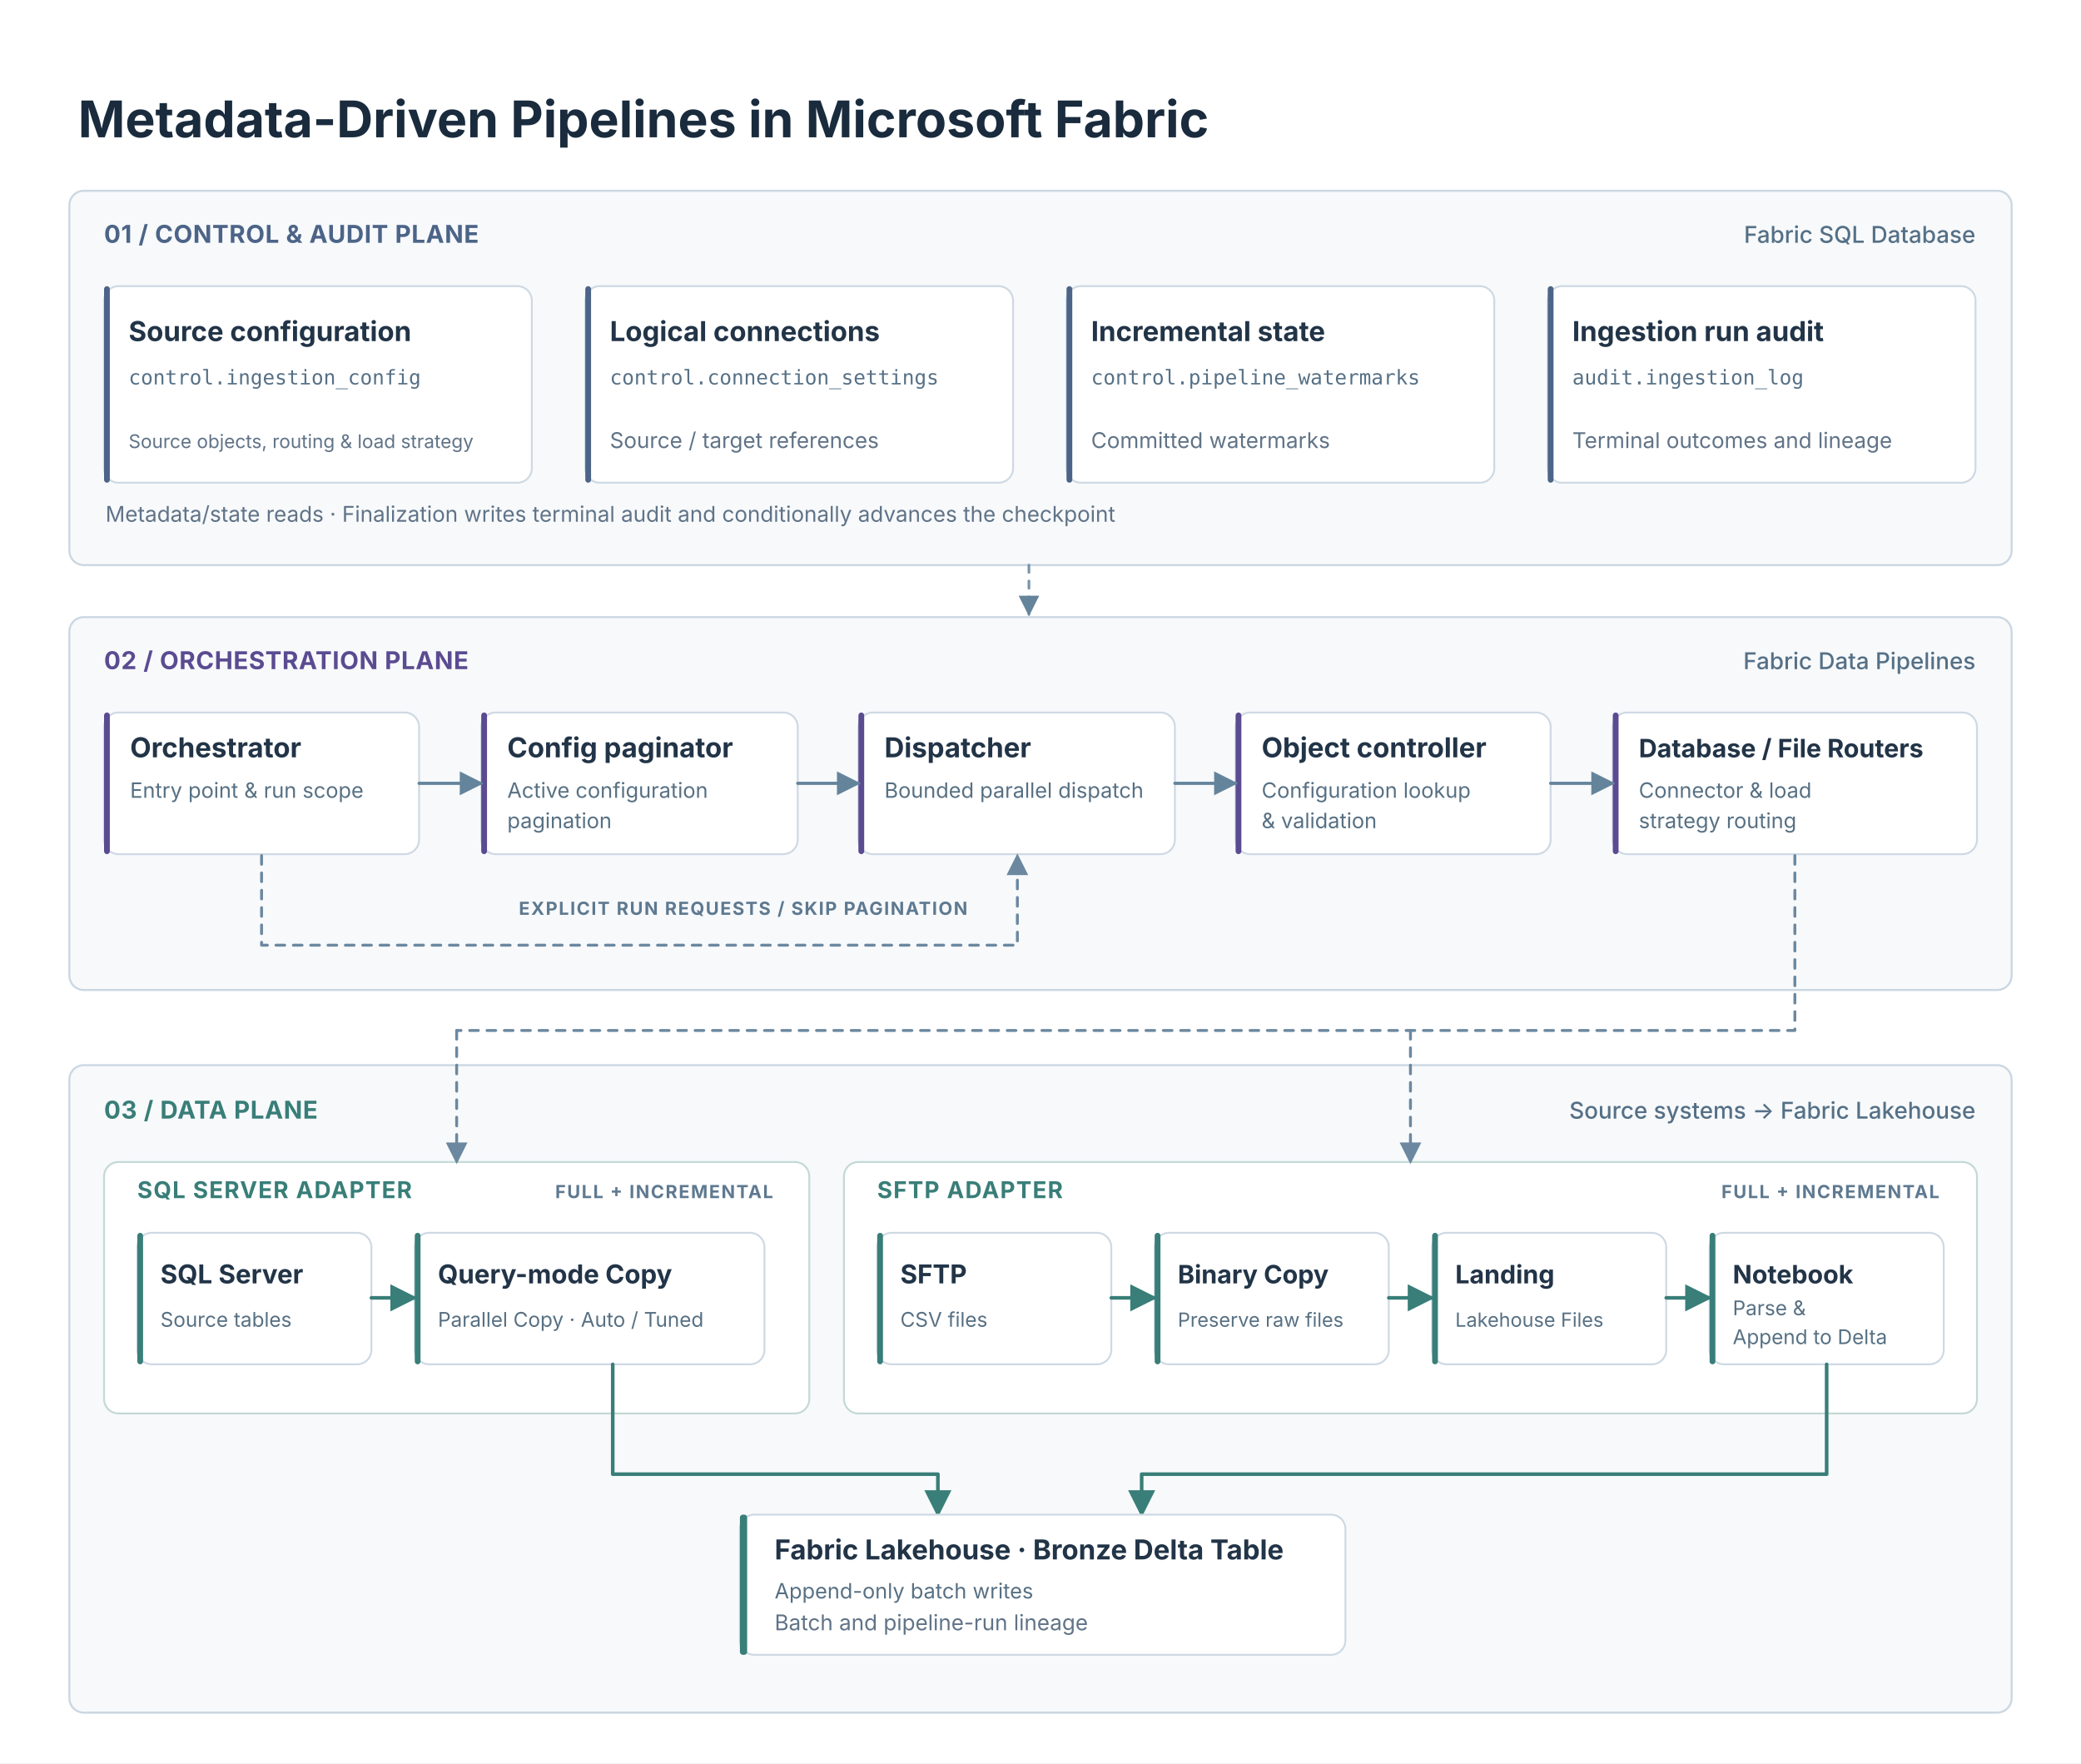
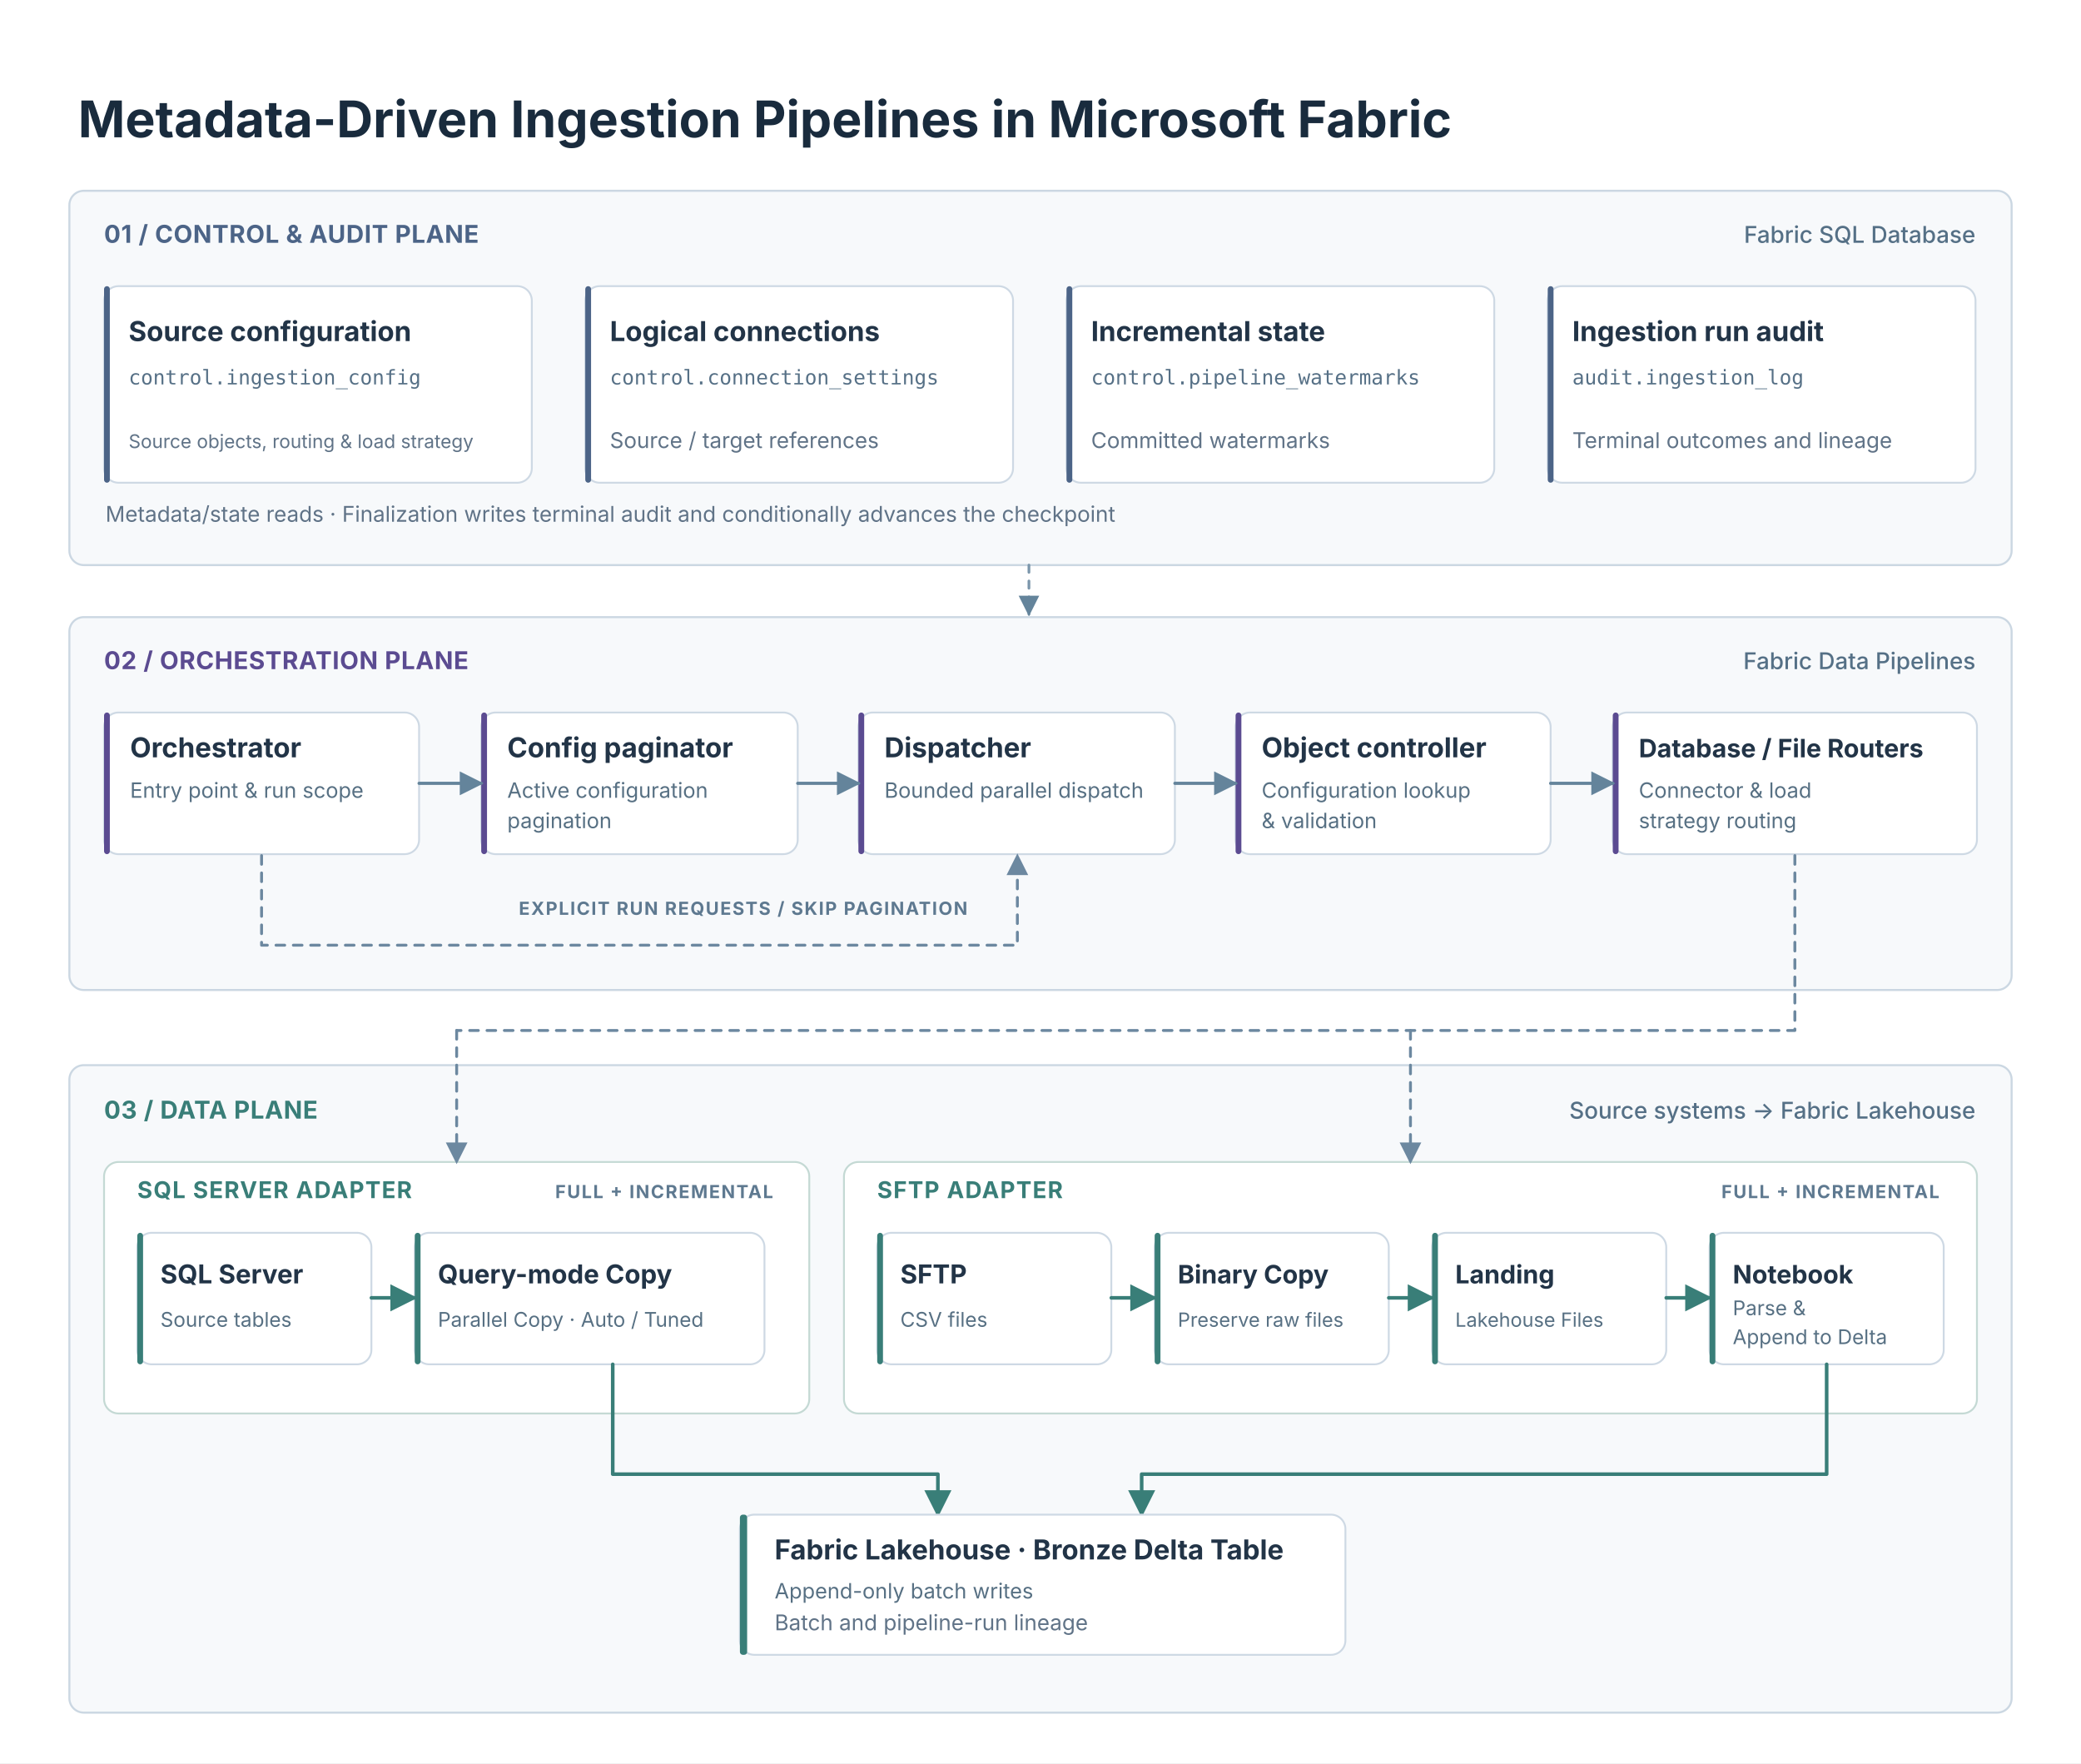
<svg xmlns="http://www.w3.org/2000/svg" width="1440" height="1220" viewBox="0 0 1440 1220" role="img" aria-labelledby="diag-title diag-desc">
  <defs>
    <style>
  text { font-family: "Segoe UI", "Inter", Arial, Helvetica, sans-serif; text-rendering: geometricPrecision; }
  .headline { font-size: 35px; font-weight: 700; fill: #192B3D; }
  .plane { fill: #F7F9FB; stroke: #CBD7E2; stroke-width: 1.4px; }
  .plane-title { font-size: 17px; font-weight: 700; letter-spacing: .35px; fill: #20394F; }
  .plane-meta { font-size: 16px; fill: #557086; font-weight: 500; }
  .card { fill: #FFFFFF; stroke: #CED9E4; stroke-width: 1.3px; }
  .route-group { fill: #FFFFFF; stroke: #C4D9D4; stroke-width: 1.3px; }
  .control-title { font-size: 19px; font-weight: 700; fill: #223447; }
  .control-note { font-size: 15px; fill: #607387; }
  .mono { font-family: "Cascadia Code", "Consolas", monospace; font-size: 14px; fill: #567086; }
  .process-title { font-size: 19px; font-weight: 700; fill: #223447; }
  .process-detail { font-size: 14.6px; fill: #577083; }
  .micro { font-size: 12.5px; letter-spacing: .9px; font-weight: 700; fill: #5E7990; }
  .caption { font-size: 15px; fill: #607387; }
  .route-title { font-size: 16px; font-weight: 700; letter-spacing: .7px; fill: #397E78; }
  .data-title { font-size: 18px; font-weight: 700; fill: #223447; }
  .data-detail { font-size: 14px; fill: #577083; }
  .wire { stroke: #64849B; stroke-width: 2.2px; stroke-linecap: round; stroke-linejoin: round; }
  .control-wire { stroke: #7B96AB; stroke-width: 1.9px; stroke-linecap: round; stroke-dasharray: 5 6; }
  .branch-wire { stroke: #6C88A0; stroke-width: 2px; stroke-linecap: round; stroke-linejoin: round; stroke-dasharray: 6 6; }
  .data-wire { stroke: #397E78; stroke-width: 2.5px; stroke-linecap: round; stroke-linejoin: round; }
</style>
    <marker id="arrow" viewBox="0 0 10 10" refX="9" refY="5" markerWidth="7.5" markerHeight="7.5" orient="auto-start-reverse">
      <path d="M0 0 L10 5 L0 10 Z" fill="#64849B" />
    </marker>
    <marker id="arrow-route" viewBox="0 0 10 10" refX="9" refY="5" markerWidth="7.5" markerHeight="7.5" orient="auto">
      <path d="M0 0 L10 5 L0 10 Z" fill="#6C88A0" />
    </marker>
    <marker id="arrow-data" viewBox="0 0 10 10" refX="9" refY="5" markerWidth="7.5" markerHeight="7.5" orient="auto">
      <path d="M0 0 L10 5 L0 10 Z" fill="#397E78" />
    </marker>
  </defs>
  <rect width="1440" height="1220" fill="#FFFFFF" />
-   <text x="54" y="95" class="headline">Metadata-Driven Pipelines in Microsoft Fabric</text>
+   <text x="54" y="95" class="headline">Metadata-Driven Ingestion Pipelines in Microsoft Fabric</text>
  <g transform="translate(0 -37)">
    <rect x="48" y="169" width="1344" height="259" rx="10" class="plane" />
    <text x="72" y="205" class="plane-title" style="fill:#4C6487">01  /  CONTROL &amp; AUDIT PLANE</text>
    <text x="1367" y="205" class="plane-meta" text-anchor="end">Fabric SQL Database</text>
    <g transform="translate(0 9)">
      <rect x="72" y="226" width="296" height="136" rx="10" class="card" />
      <rect x="72" y="226" width="4" height="136" rx="2" fill="#4C6487" />
      <text x="89" y="264" class="control-title">Source configuration</text>
      <text x="89" y="294" class="mono">control.ingestion_config</text>
      <text x="89" y="338" class="control-note" style="font-size:13px">Source objects, routing &amp; load strategy</text>
      <rect x="405" y="226" width="296" height="136" rx="10" class="card" />
      <rect x="405" y="226" width="4" height="136" rx="2" fill="#4C6487" />
      <text x="422" y="264" class="control-title">Logical connections</text>
      <text x="422" y="294" class="mono">control.connection_settings</text>
      <text x="422" y="338" class="control-note">Source / target references</text>
      <rect x="738" y="226" width="296" height="136" rx="10" class="card" />
      <rect x="738" y="226" width="4" height="136" rx="2" fill="#4C6487" />
      <text x="755" y="264" class="control-title">Incremental state</text>
      <text x="755" y="294" class="mono">control.pipeline_watermarks</text>
      <text x="755" y="338" class="control-note">Committed watermarks</text>
      <rect x="1071" y="226" width="296" height="136" rx="10" class="card" />
      <rect x="1071" y="226" width="4" height="136" rx="2" fill="#4C6487" />
      <text x="1088" y="264" class="control-title">Ingestion run audit</text>
      <text x="1088" y="294" class="mono">audit.ingestion_log</text>
      <text x="1088" y="338" class="control-note">Terminal outcomes and lineage</text>
    </g>
    <text x="73" y="398" class="caption">Metadata/state reads  ·  Finalization writes terminal audit and conditionally advances the checkpoint</text>
    <path d="M 712 428 V 462" class="control-wire" fill="none" marker-end="url(#arrow)" />
    <g transform="translate(0 60)">
      <rect x="48" y="404" width="1344" height="258" rx="10" class="plane" />
      <text x="72" y="440" class="plane-title" style="fill:#5B4B91">02  /  ORCHESTRATION PLANE</text>
      <text x="1367" y="440" class="plane-meta" text-anchor="end">Fabric Data Pipelines</text>
      <rect x="72" y="470" width="218" height="98" rx="10" class="card" />
      <rect x="72" y="470" width="4" height="98" rx="2" fill="#5B4B91" />
      <text x="90" y="501" class="process-title">Orchestrator</text>
      <text x="90" y="529" class="process-detail">Entry point &amp; run scope</text>
      <rect x="333" y="470" width="219" height="98" rx="10" class="card" />
      <rect x="333" y="470" width="4" height="98" rx="2" fill="#5B4B91" />
      <text x="351" y="501" class="process-title">Config paginator</text>
      <text x="351" y="529" class="process-detail">Active configuration</text>
      <text x="351" y="550" class="process-detail">pagination</text>
      <rect x="594" y="470" width="219" height="98" rx="10" class="card" />
      <rect x="594" y="470" width="4" height="98" rx="2" fill="#5B4B91" />
      <text x="612" y="501" class="process-title">Dispatcher</text>
      <text x="612" y="529" class="process-detail">Bounded parallel dispatch</text>
      <rect x="855" y="470" width="218" height="98" rx="10" class="card" />
      <rect x="855" y="470" width="4" height="98" rx="2" fill="#5B4B91" />
      <text x="873" y="501" class="process-title">Object controller</text>
      <text x="873" y="529" class="process-detail">Configuration lookup</text>
      <text x="873" y="550" class="process-detail">&amp; validation</text>
      <rect x="1116" y="470" width="252" height="98" rx="10" class="card" />
      <rect x="1116" y="470" width="4" height="98" rx="2" fill="#5B4B91" />
      <text x="1134" y="501" class="process-title" style="font-size:17.5px">Database / File Routers</text>
      <text x="1134" y="529" class="process-detail">Connector &amp; load</text>
      <text x="1134" y="550" class="process-detail">strategy routing</text>
      <path d="M 290 519 H 333" class="wire" fill="none" marker-end="url(#arrow)" />
      <path d="M 552 519 H 594" class="wire" fill="none" marker-end="url(#arrow)" />
      <path d="M 813 519 H 855" class="wire" fill="none" marker-end="url(#arrow)" />
      <path d="M 1073 519 H 1116" class="wire" fill="none" marker-end="url(#arrow)" />
      <path d="M 181 569 V 631 H 704 V 569" class="branch-wire" fill="none" marker-end="url(#arrow-route)" />
      <text x="359" y="610" class="micro">EXPLICIT RUN REQUESTS  /  SKIP PAGINATION</text>
    </g>
    <g transform="translate(0 70)">
      <rect x="48" y="704" width="1344" height="448" rx="10" class="plane" />
      <text x="72" y="741" class="plane-title" style="fill:#397E78">03  /  DATA PLANE</text>
      <text x="1367" y="741" class="plane-meta" text-anchor="end">Source systems  →  Fabric Lakehouse</text>
      <g transform="translate(0 -36)">
        <rect x="72" y="807" width="488" height="174" rx="10" class="route-group" />
        <rect x="584" y="807" width="784" height="174" rx="10" class="route-group" />
        <path d="M 1242 595 V 716 H 316" class="branch-wire" fill="none" />
        <path d="M 316 716 V 807" class="branch-wire" fill="none" marker-end="url(#arrow-route)" />
        <path d="M 976 716 V 807" class="branch-wire" fill="none" marker-end="url(#arrow-route)" />
        <text x="95" y="832" class="route-title">SQL SERVER ADAPTER</text>
        <text x="535" y="832" class="micro" text-anchor="end">FULL + INCREMENTAL</text>
        <text x="607" y="832" class="route-title">SFTP ADAPTER</text>
        <text x="1342" y="832" class="micro" text-anchor="end">FULL + INCREMENTAL</text>
        <rect x="95" y="856" width="162" height="91" rx="10" class="card" />
        <rect x="95" y="856" width="4" height="91" rx="2" fill="#397E78" />
        <text x="111" y="891" class="data-title">SQL Server</text>
        <text x="111" y="921" class="data-detail">Source tables</text>
        <rect x="287" y="856" width="242" height="91" rx="10" class="card" />
        <rect x="287" y="856" width="4" height="91" rx="2" fill="#397E78" />
        <text x="303" y="891" class="data-title">Query-mode Copy</text>
        <text x="303" y="921" class="data-detail">Parallel Copy · Auto / Tuned</text>
        <path d="M 257 901 H 287" class="data-wire" fill="none" marker-end="url(#arrow-data)" />
        <rect x="607" y="856" width="162" height="91" rx="10" class="card" />
        <rect x="607" y="856" width="4" height="91" rx="2" fill="#397E78" />
        <text x="623" y="891" class="data-title">SFTP</text>
        <text x="623" y="921" class="data-detail">CSV files</text>
        <rect x="799" y="856" width="162" height="91" rx="10" class="card" />
        <rect x="799" y="856" width="4" height="91" rx="2" fill="#397E78" />
        <text x="815" y="891" class="data-title" style="font-size:17.5px">Binary Copy</text>
        <text x="815" y="921" class="data-detail" style="font-size:13.5px">Preserve raw files</text>
        <rect x="991" y="856" width="162" height="91" rx="10" class="card" />
        <rect x="991" y="856" width="4" height="91" rx="2" fill="#397E78" />
        <text x="1007" y="891" class="data-title" style="font-size:17.5px">Landing</text>
        <text x="1007" y="921" class="data-detail" style="font-size:13.5px">Lakehouse Files</text>
        <rect x="1183" y="856" width="162" height="91" rx="10" class="card" />
        <rect x="1183" y="856" width="4" height="91" rx="2" fill="#397E78" />
        <text x="1199" y="891" class="data-title" style="font-size:17.5px">Notebook</text>
        <text x="1199" y="913" class="data-detail">Parse &amp;</text>
        <text x="1199" y="933" class="data-detail">Append to Delta</text>
        <path d="M 769 901 H 799" class="data-wire" fill="none" marker-end="url(#arrow-data)" />
        <path d="M 961 901 H 991" class="data-wire" fill="none" marker-end="url(#arrow-data)" />
        <path d="M 1153 901 H 1183" class="data-wire" fill="none" marker-end="url(#arrow-data)" />
        <path d="M 424 947 V 1023 H 649 V 1051" class="data-wire" fill="none" marker-end="url(#arrow-data)" />
        <path d="M 1264 947 V 1023 H 790 V 1051" class="data-wire" fill="none" marker-end="url(#arrow-data)" />
        <rect x="512" y="1051" width="419" height="97" rx="10" class="card" />
        <rect x="512" y="1051" width="5" height="97" rx="2" fill="#397E78" />
        <text x="536" y="1082" class="process-title">Fabric Lakehouse · Bronze Delta Table</text>
        <text x="536" y="1109" class="process-detail">Append-only batch writes</text>
        <text x="536" y="1131" class="caption">Batch and pipeline-run lineage</text>
      </g>
    </g>
  </g>
</svg>
